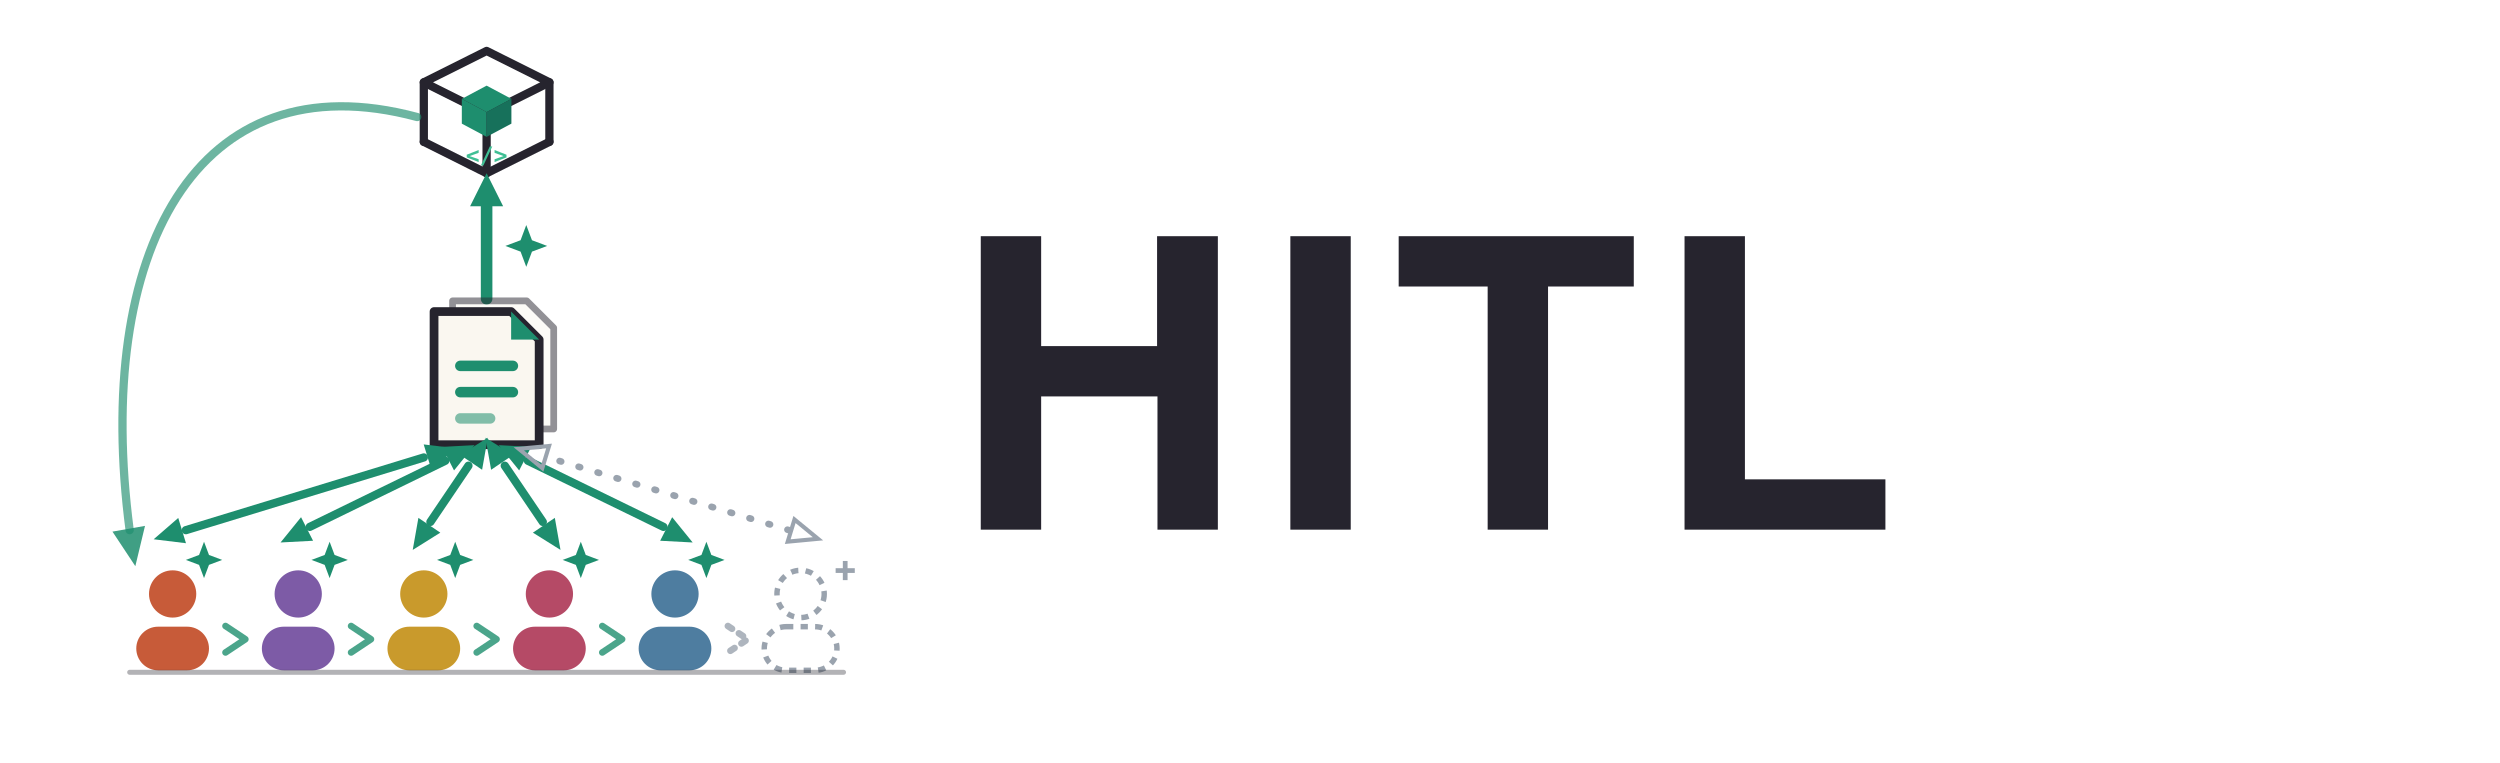
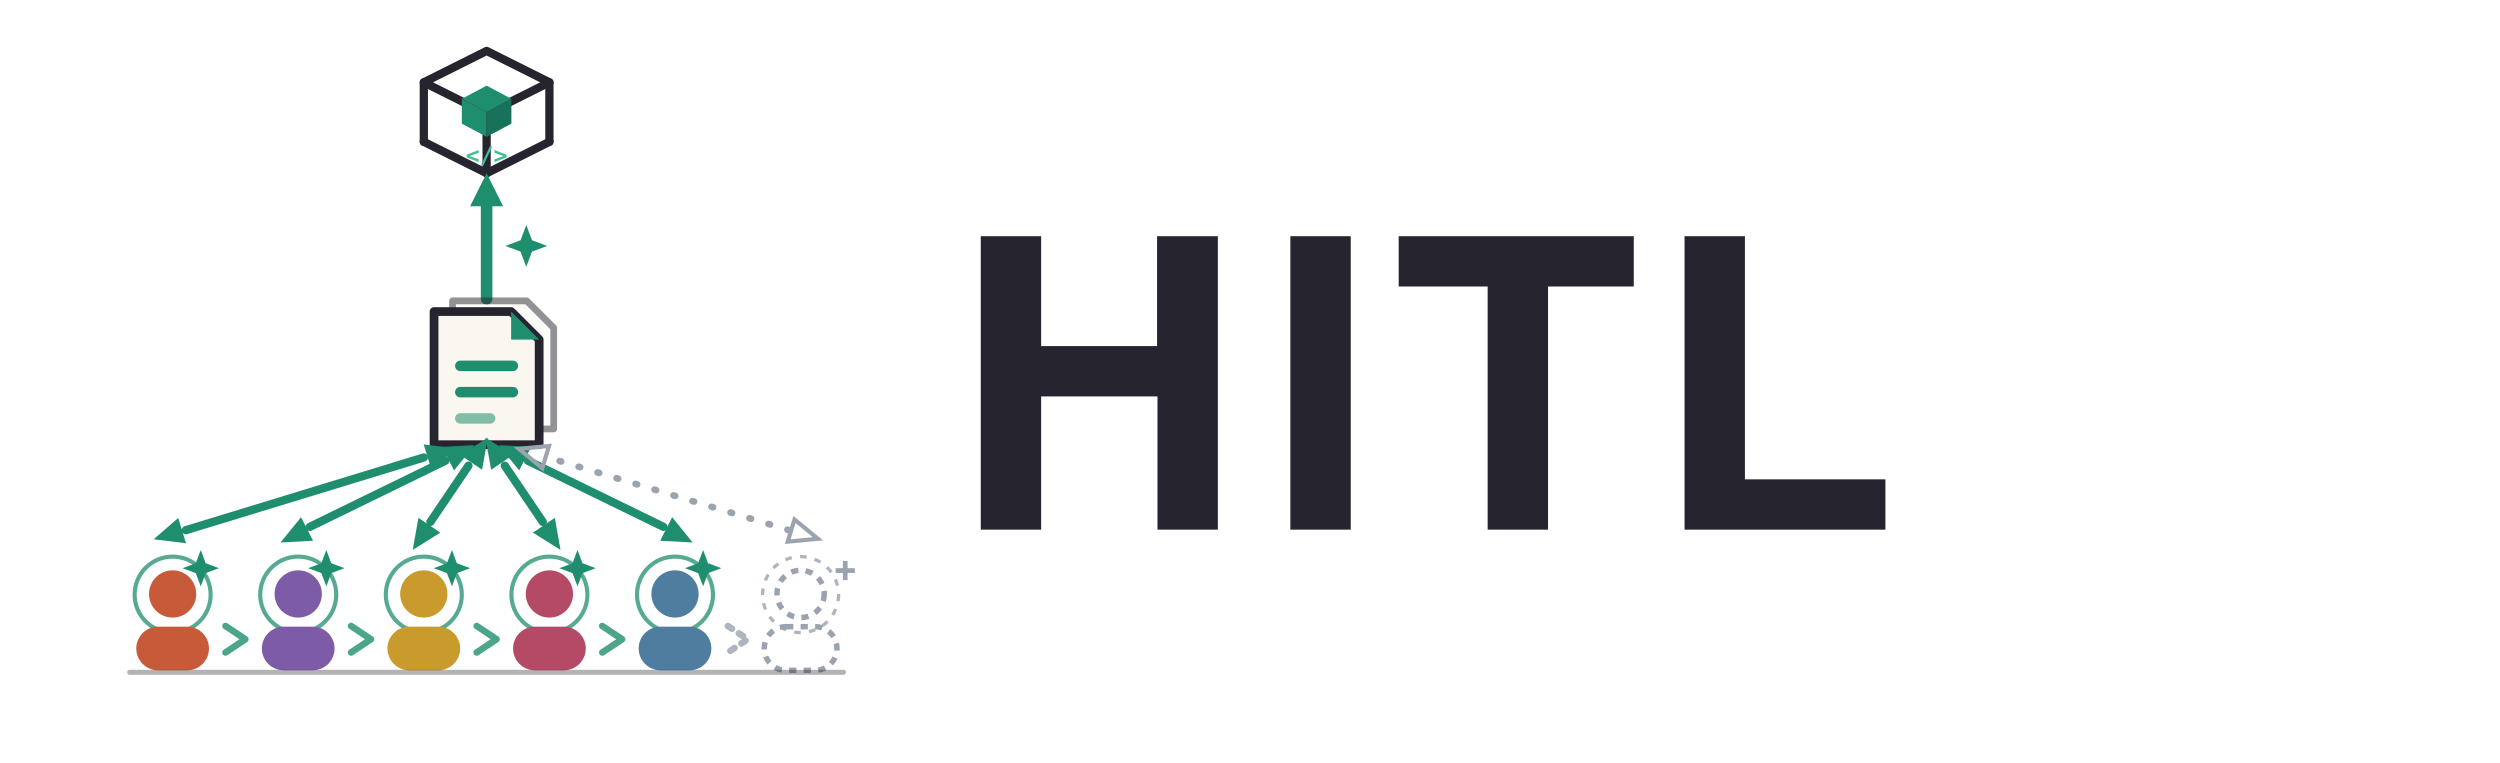
<svg xmlns="http://www.w3.org/2000/svg" width="1180" height="360" viewBox="0 0 1180 360">
  <g transform="translate(30,10) scale(0.78) translate(0,-30)">
    <g transform="translate(256,128)">
      <g fill="none" stroke="#26242E" stroke-width="5" stroke-linejoin="round" stroke-linecap="round">
        <polygon points="0,-80 38,-61 0,-42 -38,-61" />
        <line x1="-38" y1="-61" x2="-38" y2="-25" />
        <line x1="38" y1="-61" x2="38" y2="-25" />
        <line x1="0" y1="-42" x2="0" y2="-6" />
        <polyline points="-38,-25 0,-6 38,-25" />
      </g>
      <polygon points="0,-59 15,-51 0,-43 -15,-51" fill="#1E8E6E" />
      <polygon points="-15,-51 0,-43 0,-28 -15,-36" fill="#1E8E6E" />
      <polygon points="15,-51 0,-43 0,-28 15,-36" fill="#17715B" />
      <text x="0" y="-12" text-anchor="middle" font-family="Menlo, Consolas, monospace" font-weight="bold" font-size="14" fill="#3FBF94">&lt;/&gt;</text>
    </g>
    <line x1="256" y1="198" x2="256" y2="140" stroke="#1E8E6E" stroke-width="7" stroke-linecap="round" />
    <polygon points="12,0 -8,10 -8,-10" fill="#1E8E6E" transform="translate(256,134) rotate(-90)" />
    <path transform="translate(280,166) scale(1.15)" fill="#1E8E6E" d="M0,-11 L3,-3 L11,0 L3,3 L0,11 L-3,3 L-11,0 L-3,-3 Z" />
    <g transform="translate(256,246)">
      <g transform="translate(10,-8) scale(1.02)" opacity="0.5">
        <path d="M -30 -38 L 14 -38 L 30 -22 L 30 38 L -30 38 Z" fill="#FAF7F0" stroke="#26242E" stroke-width="4" stroke-linejoin="round" />
      </g>
      <g transform="scale(1.06)">
        <path d="M -30 -38 L 14 -38 L 30 -22 L 30 38 L -30 38 Z" fill="#FAF7F0" stroke="#26242E" stroke-width="5" stroke-linejoin="round" />
        <path d="M 14 -38 L 14 -22 L 30 -22 Z" fill="#1E8E6E" />
        <rect x="-18" y="-10" width="36" height="6" rx="3" fill="#1E8E6E" />
        <rect x="-18" y="5" width="36" height="6" rx="3" fill="#1E8E6E" />
        <rect x="-18" y="20" width="23" height="6" rx="3" fill="#1E8E6E" opacity="0.55" />
      </g>
    </g>
    <line x1="74" y1="338" x2="218" y2="294" stroke="#1E8E6E" stroke-width="5" stroke-linecap="round" />
    <polygon points="12,0 -6,8 -6,-8" fill="#1E8E6E" transform="translate(226,292) rotate(-17)" />
    <polygon points="12,0 -6,8 -6,-8" fill="#1E8E6E" transform="translate(66,340) rotate(163)" />
+     <circle cx="66" cy="377" r="23" fill="none" stroke="#1E8E6E" stroke-width="2.5" opacity="0.75" />
    <g transform="translate(66,392) scale(1.1)" fill="#C75B39">
      <circle cx="0" cy="-14" r="13" />
      <rect x="-20" y="4" width="40" height="24" rx="12" />
    </g>
-     <path transform="translate(85,356) scale(1.0)" fill="#1E8E6E" d="M0,-11 L3,-3 L11,0 L3,3 L0,11 L-3,3 L-11,0 L-3,-3 Z" />
+     <path transform="translate(83,361) scale(1.0)" fill="#1E8E6E" d="M0,-11 L3,-3 L11,0 L3,3 L0,11 L-3,3 L-11,0 L-3,-3 Z" />
    <line x1="149" y1="336" x2="231" y2="296" stroke="#1E8E6E" stroke-width="5" stroke-linecap="round" />
    <polygon points="12,0 -6,8 -6,-8" fill="#1E8E6E" transform="translate(238,292) rotate(-27)" />
    <polygon points="12,0 -6,8 -6,-8" fill="#1E8E6E" transform="translate(142,340) rotate(153)" />
+     <circle cx="142" cy="377" r="23" fill="none" stroke="#1E8E6E" stroke-width="2.5" opacity="0.75" />
    <g transform="translate(142,392) scale(1.1)" fill="#7D5BA6">
      <circle cx="0" cy="-14" r="13" />
      <rect x="-20" y="4" width="40" height="24" rx="12" />
    </g>
-     <path transform="translate(161,356) scale(1.0)" fill="#1E8E6E" d="M0,-11 L3,-3 L11,0 L3,3 L0,11 L-3,3 L-11,0 L-3,-3 Z" />
+     <path transform="translate(159,361) scale(1.0)" fill="#1E8E6E" d="M0,-11 L3,-3 L11,0 L3,3 L0,11 L-3,3 L-11,0 L-3,-3 Z" />
    <line x1="222" y1="333" x2="245" y2="299" stroke="#1E8E6E" stroke-width="5" stroke-linecap="round" />
    <polygon points="12,0 -6,8 -6,-8" fill="#1E8E6E" transform="translate(250,292) rotate(-56)" />
    <polygon points="12,0 -6,8 -6,-8" fill="#1E8E6E" transform="translate(218,340) rotate(124)" />
+     <circle cx="218" cy="377" r="23" fill="none" stroke="#1E8E6E" stroke-width="2.5" opacity="0.75" />
    <g transform="translate(218,392) scale(1.1)" fill="#C99A2C">
      <circle cx="0" cy="-14" r="13" />
      <rect x="-20" y="4" width="40" height="24" rx="12" />
    </g>
-     <path transform="translate(237,356) scale(1.0)" fill="#1E8E6E" d="M0,-11 L3,-3 L11,0 L3,3 L0,11 L-3,3 L-11,0 L-3,-3 Z" />
+     <path transform="translate(235,361) scale(1.0)" fill="#1E8E6E" d="M0,-11 L3,-3 L11,0 L3,3 L0,11 L-3,3 L-11,0 L-3,-3 Z" />
    <line x1="290" y1="333" x2="267" y2="299" stroke="#1E8E6E" stroke-width="5" stroke-linecap="round" />
    <polygon points="12,0 -6,8 -6,-8" fill="#1E8E6E" transform="translate(262,292) rotate(-124)" />
    <polygon points="12,0 -6,8 -6,-8" fill="#1E8E6E" transform="translate(294,340) rotate(56)" />
+     <circle cx="294" cy="377" r="23" fill="none" stroke="#1E8E6E" stroke-width="2.5" opacity="0.75" />
    <g transform="translate(294,392) scale(1.1)" fill="#B54A66">
      <circle cx="0" cy="-14" r="13" />
      <rect x="-20" y="4" width="40" height="24" rx="12" />
    </g>
-     <path transform="translate(313,356) scale(1.0)" fill="#1E8E6E" d="M0,-11 L3,-3 L11,0 L3,3 L0,11 L-3,3 L-11,0 L-3,-3 Z" />
+     <path transform="translate(311,361) scale(1.0)" fill="#1E8E6E" d="M0,-11 L3,-3 L11,0 L3,3 L0,11 L-3,3 L-11,0 L-3,-3 Z" />
    <line x1="363" y1="336" x2="281" y2="296" stroke="#1E8E6E" stroke-width="5" stroke-linecap="round" />
    <polygon points="12,0 -6,8 -6,-8" fill="#1E8E6E" transform="translate(274,292) rotate(-153)" />
    <polygon points="12,0 -6,8 -6,-8" fill="#1E8E6E" transform="translate(370,340) rotate(27)" />
+     <circle cx="370" cy="377" r="23" fill="none" stroke="#1E8E6E" stroke-width="2.5" opacity="0.75" />
    <g transform="translate(370,392) scale(1.1)" fill="#4E7DA0">
      <circle cx="0" cy="-14" r="13" />
      <rect x="-20" y="4" width="40" height="24" rx="12" />
    </g>
-     <path transform="translate(389,356) scale(1.0)" fill="#1E8E6E" d="M0,-11 L3,-3 L11,0 L3,3 L0,11 L-3,3 L-11,0 L-3,-3 Z" />
+     <path transform="translate(387,361) scale(1.0)" fill="#1E8E6E" d="M0,-11 L3,-3 L11,0 L3,3 L0,11 L-3,3 L-11,0 L-3,-3 Z" />
    <line x1="439" y1="338" x2="293" y2="294" stroke="#9AA3AE" stroke-width="4" stroke-linecap="round" stroke-dasharray="1 11" />
    <polygon points="11,0 -6,7 -6,-7" fill="none" stroke="#9AA3AE" stroke-width="2.5" transform="translate(286,292) rotate(-163)" />
    <polygon points="11,0 -6,7 -6,-7" fill="none" stroke="#9AA3AE" stroke-width="2.5" transform="translate(446,340) rotate(17)" />
+     <circle cx="446" cy="377" r="23" fill="none" stroke="#9AA3AE" stroke-width="2" stroke-dasharray="4 5" opacity="0.8" />
    <g transform="translate(446,392) scale(1.1)" fill="none" stroke="#9AA3AE" stroke-width="3" stroke-dasharray="4 4">
      <circle cx="0" cy="-14" r="13" />
      <rect x="-20" y="4" width="40" height="24" rx="12" />
    </g>
    <text x="466" y="368" font-family="'Helvetica Neue', Helvetica, Arial, sans-serif" font-weight="700" font-size="24" fill="#9AA3AE">+</text>
    <polyline points="98,396 110,404 98,412" fill="none" stroke="#1E8E6E" stroke-width="4" stroke-linecap="round" stroke-linejoin="round" opacity="0.8" />
    <polyline points="174,396 186,404 174,412" fill="none" stroke="#1E8E6E" stroke-width="4" stroke-linecap="round" stroke-linejoin="round" opacity="0.8" />
    <polyline points="250,396 262,404 250,412" fill="none" stroke="#1E8E6E" stroke-width="4" stroke-linecap="round" stroke-linejoin="round" opacity="0.8" />
    <polyline points="326,396 338,404 326,412" fill="none" stroke="#1E8E6E" stroke-width="4" stroke-linecap="round" stroke-linejoin="round" opacity="0.8" />
    <polyline points="402,396 414,404 402,412" fill="none" stroke="#9AA3AE" stroke-width="4" stroke-linecap="round" stroke-linejoin="round" stroke-dasharray="3 5" opacity="0.8" />
    <line x1="40" y1="424" x2="472" y2="424" stroke="#26242E" stroke-width="3" stroke-linecap="round" opacity="0.35" />
-     <path d="M 214 88 C 80 52, 18 170, 40 338" fill="none" stroke="#1E8E6E" stroke-width="5" stroke-linecap="round" opacity="0.65" />
-     <polygon points="14,0 -9,10 -9,-10" fill="#1E8E6E" opacity="0.85" transform="translate(41,346) rotate(80)" />
  </g>
  <text x="450" y="250" font-family="'Helvetica Neue', Helvetica, Arial, sans-serif" font-weight="800" font-size="190" letter-spacing="8" fill="#26242E">HITL</text>
</svg>
